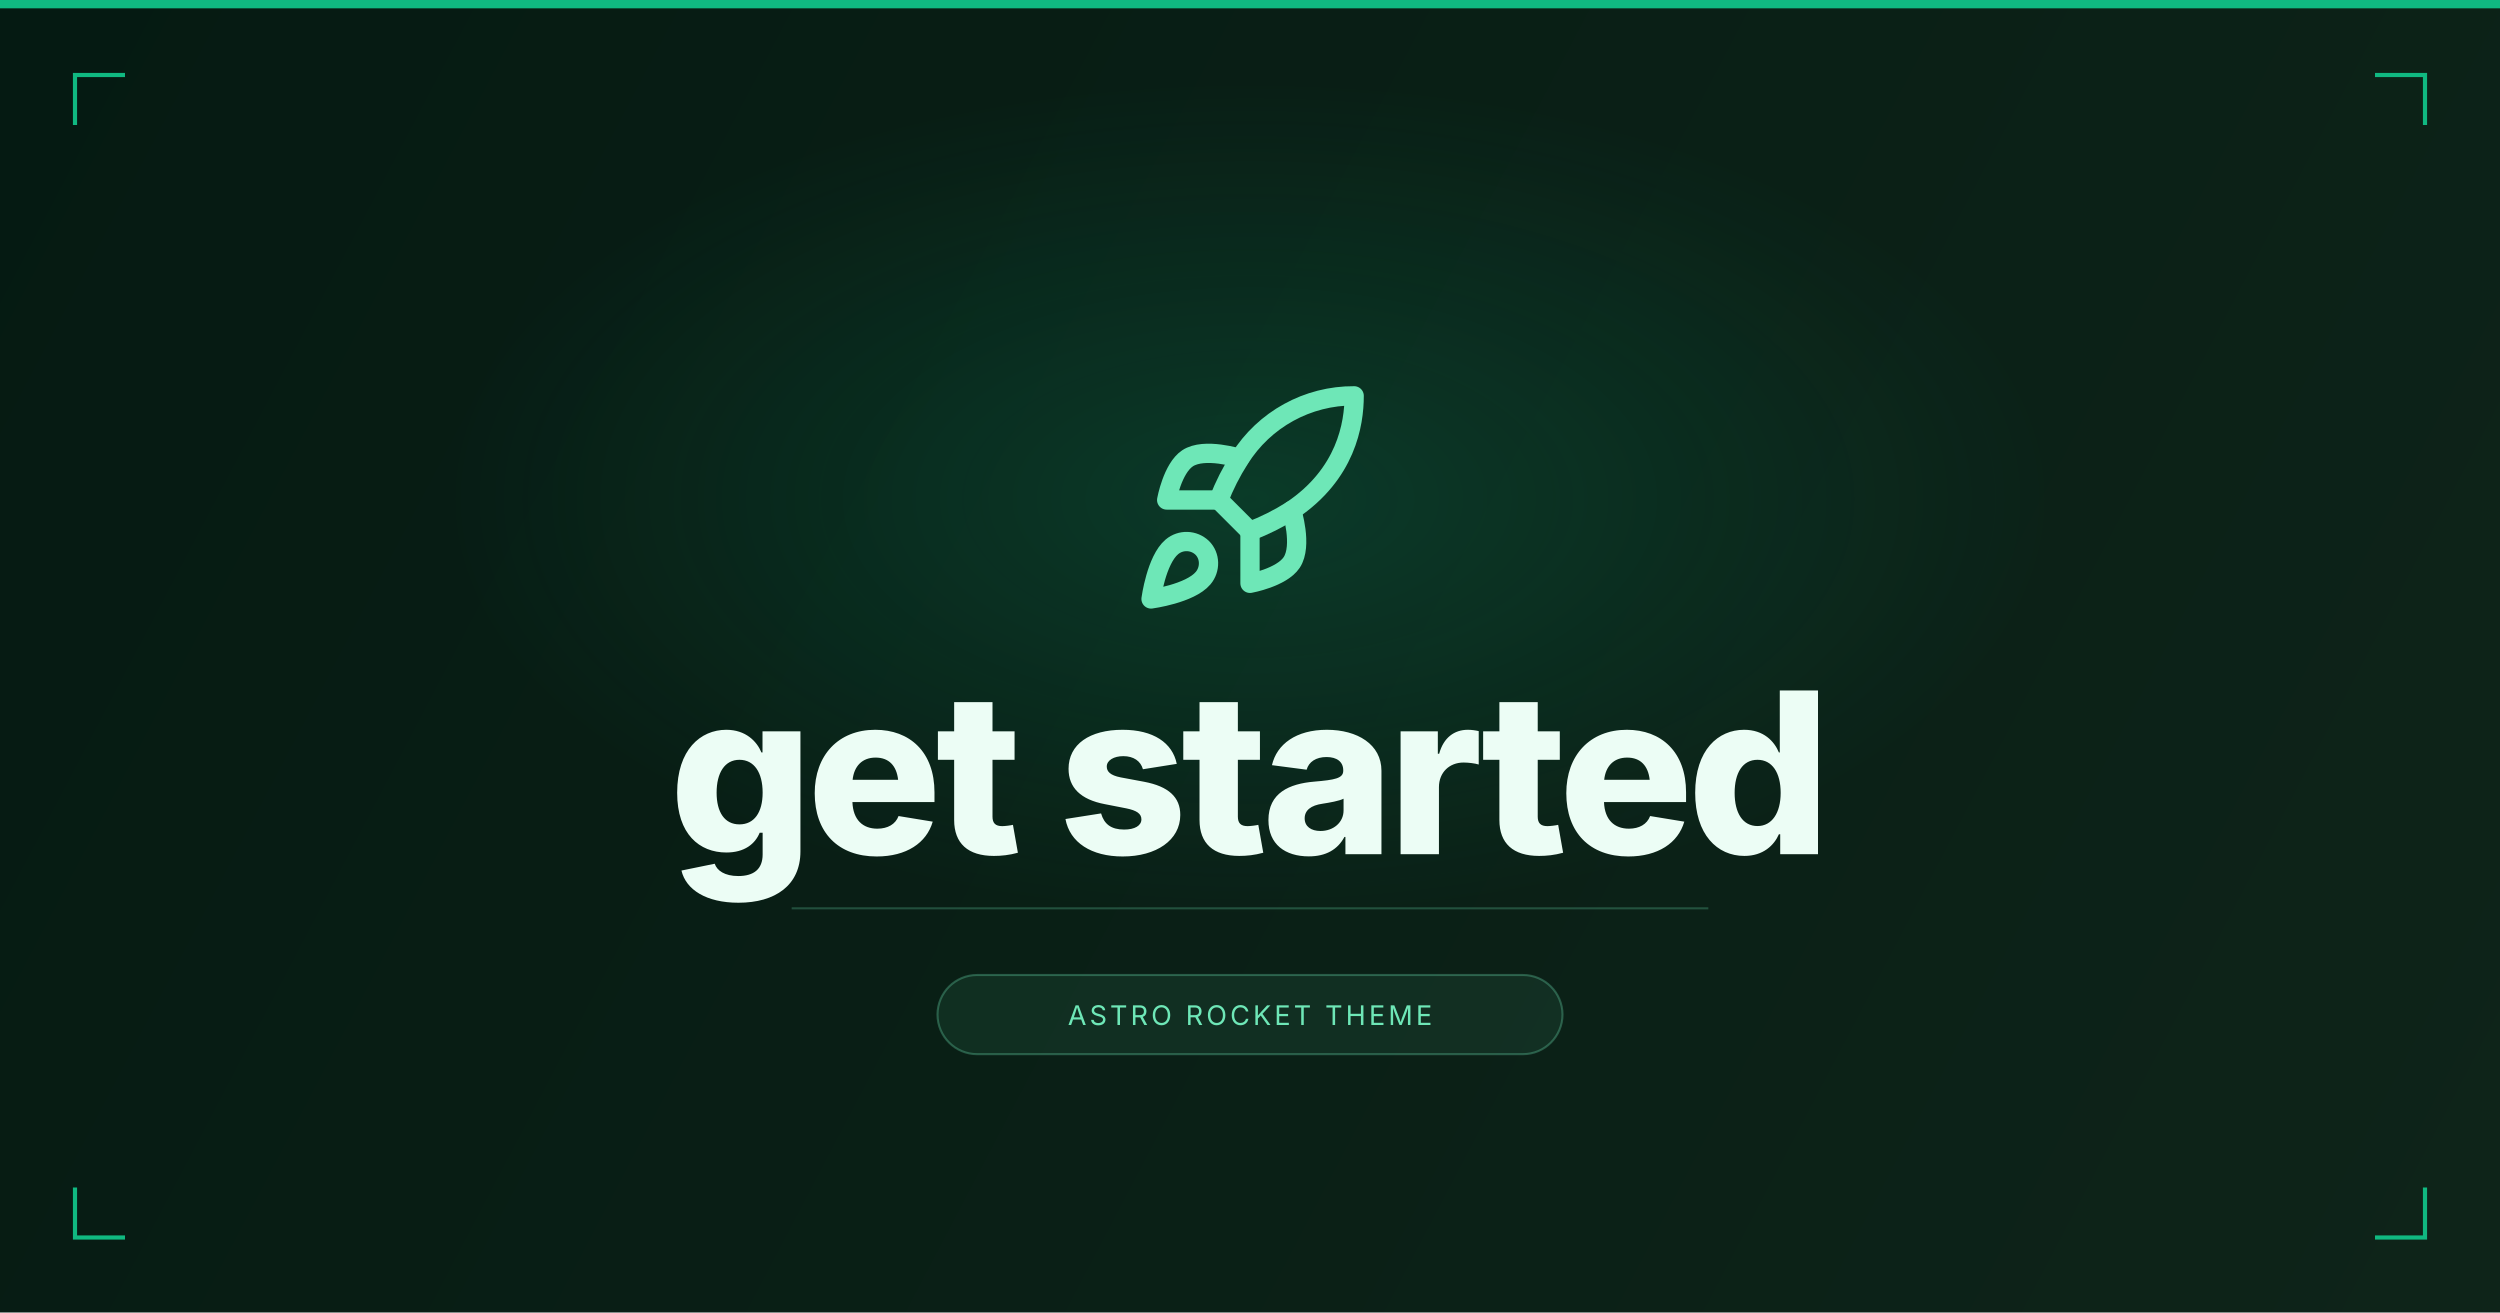
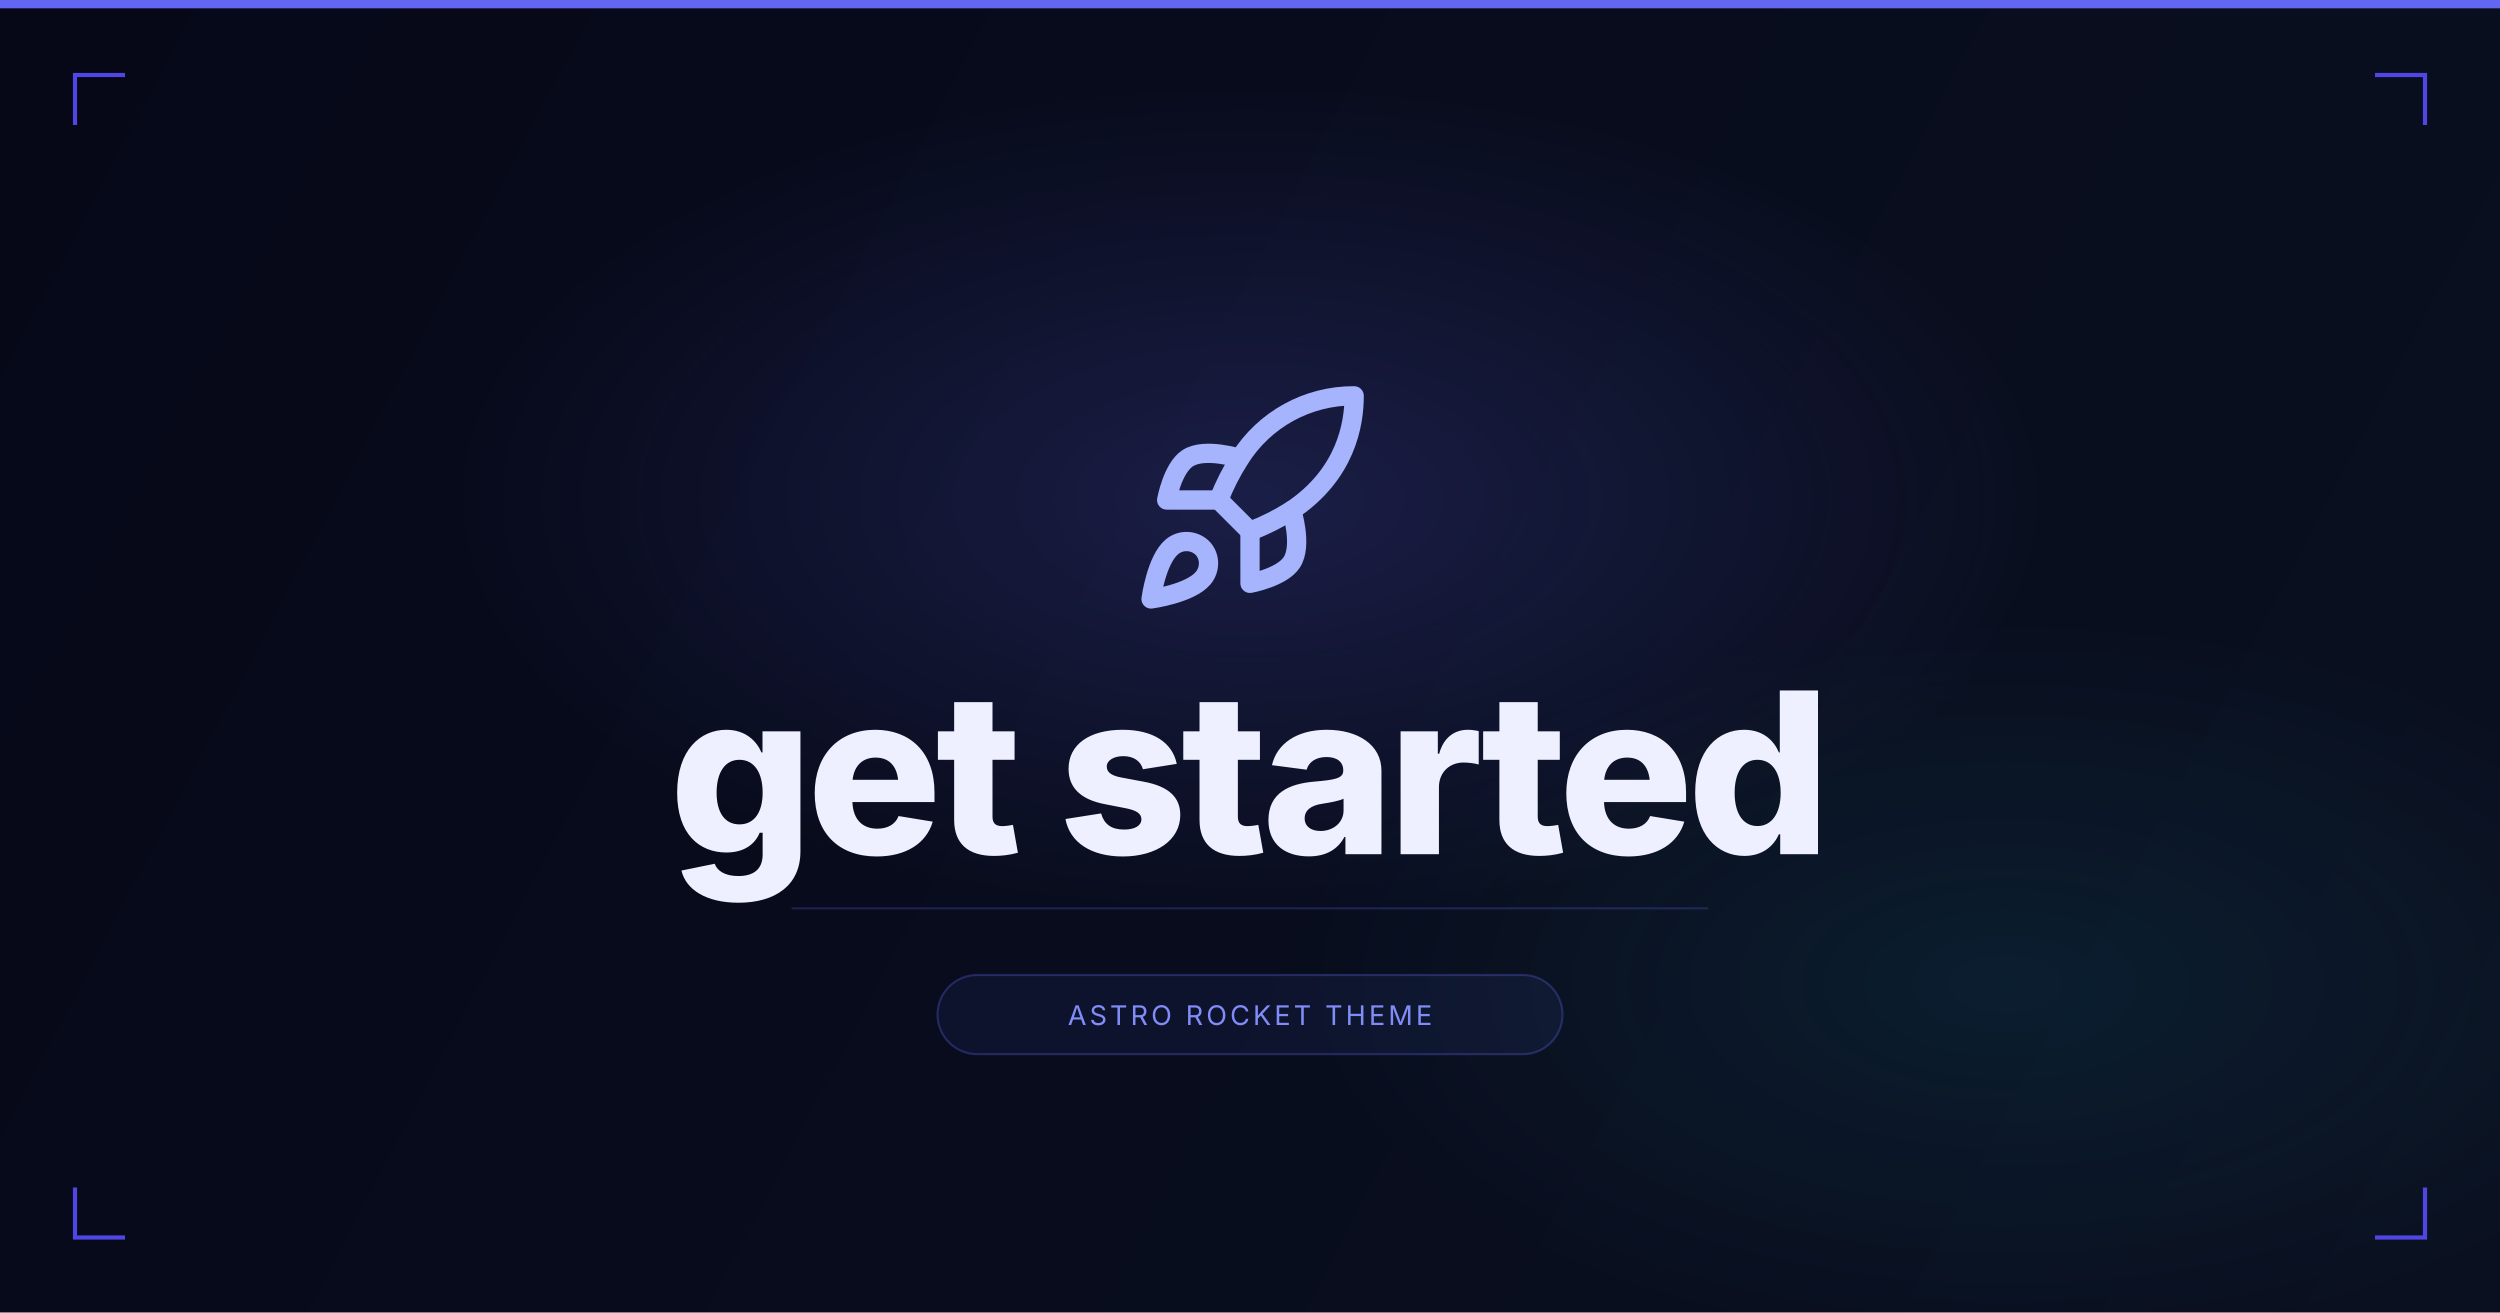
<svg xmlns="http://www.w3.org/2000/svg" width="1200" height="630" viewBox="0 0 1200 630" fill="none">
  <style>
    .bi-bd { display: none }
    html.dark .bi-bl { display: none }
    html.dark .bi-bd { display: block }
-     .bi-ic { stroke: #6ee7b7 }
-     .bi-tt { fill: #ecfdf5 }
-     .bi-sl { stroke: rgba(110,231,183,.25) }
-     .bi-bb { fill: rgba(110,231,183,.08); stroke: rgba(110,231,183,.3) }
-     .bi-bt { fill: #6ee7b7 }
-     .bi-cr { stroke: #10b981 }
+     .bi-ic { stroke: #a5b4fc }
+     .bi-tt { fill: #eef0ff }
+     .bi-sl { stroke: rgba(99,102,241,.25) }
+     .bi-bb { fill: rgba(99,102,241,.08); stroke: rgba(99,102,241,.3) }
+     .bi-bt { fill: #818cf8 }
+     .bi-cr { stroke: #4f46e5 }
  </style>
  <defs>
    <linearGradient id="args-bl" x1="0" y1="0" x2="1200" y2="630" gradientUnits="userSpaceOnUse">
-       <stop offset="0%" stop-color="#051a12" />
-       <stop offset="100%" stop-color="#0e2419" />
+       <stop offset="0%" stop-color="#060818" />
+       <stop offset="100%" stop-color="#0a1020" />
    </linearGradient>
    <linearGradient id="args-bd" x1="0" y1="0" x2="1200" y2="630" gradientUnits="userSpaceOnUse">
-       <stop offset="0%" stop-color="#051a12" />
-       <stop offset="100%" stop-color="#0e2419" />
+       <stop offset="0%" stop-color="#060818" />
+       <stop offset="100%" stop-color="#0a1020" />
    </linearGradient>
    <radialGradient id="args-glow" cx="50%" cy="38%" r="32%" gradientUnits="objectBoundingBox">
-       <stop offset="0%" stop-color="#10b981" stop-opacity="0.18" />
-       <stop offset="100%" stop-color="#10b981" stop-opacity="0" />
+       <stop offset="0%" stop-color="#6366f1" stop-opacity="0.20" />
+       <stop offset="100%" stop-color="#6366f1" stop-opacity="0" />
+     </radialGradient>
+     <radialGradient id="args-glow2" cx="80%" cy="75%" r="28%" gradientUnits="objectBoundingBox">
+       <stop offset="0%" stop-color="#22d3ee" stop-opacity="0.08" />
+       <stop offset="100%" stop-color="#22d3ee" stop-opacity="0" />
    </radialGradient>
  </defs>
  <rect width="1200" height="630" fill="url(#args-bl)" class="bi-bl" />
  <rect width="1200" height="630" fill="url(#args-bd)" class="bi-bd" />
  <rect width="1200" height="630" fill="url(#args-glow)" />
-   <rect x="0" y="0" width="1200" height="4" fill="#10b981" />
-   <g transform="translate(540, 180) scale(5)" stroke="#065f46" stroke-width="1.85" stroke-linecap="round" stroke-linejoin="round" fill="none" class="bi-ic">
+   <rect width="1200" height="630" fill="url(#args-glow2)" />
+   <rect x="0" y="0" width="1200" height="4" fill="#6366f1" />
+   <g transform="translate(540, 180) scale(5)" stroke="#312e81" stroke-width="1.85" stroke-linecap="round" stroke-linejoin="round" fill="none" class="bi-ic">
    <path d="M4.5 16.5c-1.5 1.26-2 5-2 5s3.74-.5 5-2c.71-.84.7-2.13-.09-2.91a2.18 2.18 0 0 0-2.91-.09z" />
    <path d="m12 15-3-3a22 22 0 0 1 2-3.95A12.88 12.88 0 0 1 22 2c0 2.72-.78 7.5-6 11a22.35 22.35 0 0 1-4 2z" />
    <path d="M9 12H4s.55-3.03 2-4c1.62-1.08 5 0 5 0" />
    <path d="M12 15v5s3.03-.55 4-2c1.08-1.62 0-5 0-5" />
  </g>
-   <text x="600" y="410" font-family="'Outfit Variable', 'Outfit', -apple-system, BlinkMacSystemFont, 'Segoe UI', sans-serif" font-size="108" font-weight="800" fill="#ecfdf5" text-anchor="middle" letter-spacing="-3" class="bi-tt">get started</text>
-   <line x1="380" y1="436" x2="820" y2="436" stroke="rgba(110,231,183,0.5)" stroke-width="1" class="bi-sl" />
-   <rect x="450" y="468" width="300" height="38" rx="19" fill="rgba(110,231,183,0.12)" stroke="rgba(16,185,129,0.4)" stroke-width="1" class="bi-bb" />
-   <text x="600" y="492" font-family="'Outfit Variable', 'Outfit', -apple-system, BlinkMacSystemFont, 'Segoe UI', sans-serif" font-size="13" fill="#6ee7b7" text-anchor="middle" letter-spacing="1.5" class="bi-bt">ASTRO ROCKET THEME</text>
+   <text x="600" y="410" font-family="'Outfit Variable', 'Outfit', -apple-system, BlinkMacSystemFont, 'Segoe UI', sans-serif" font-size="108" font-weight="800" fill="#eef0ff" text-anchor="middle" letter-spacing="-3" class="bi-tt">get started</text>
+   <line x1="380" y1="436" x2="820" y2="436" stroke="rgba(99,102,241,0.5)" stroke-width="1" class="bi-sl" />
+   <rect x="450" y="468" width="300" height="38" rx="19" fill="rgba(99,102,241,0.12)" stroke="rgba(79,70,229,0.4)" stroke-width="1" class="bi-bb" />
+   <text x="600" y="492" font-family="'Outfit Variable', 'Outfit', -apple-system, BlinkMacSystemFont, 'Segoe UI', sans-serif" font-size="13" fill="#818cf8" text-anchor="middle" letter-spacing="1.5" class="bi-bt">ASTRO ROCKET THEME</text>
  <path d="M 36 60 L 36 36 L 60 36" stroke-width="2" fill="none" class="bi-cr" />
  <path d="M 1140 36 L 1164 36 L 1164 60" stroke-width="2" fill="none" class="bi-cr" />
  <path d="M 36 570 L 36 594 L 60 594" stroke-width="2" fill="none" class="bi-cr" />
  <path d="M 1140 594 L 1164 594 L 1164 570" stroke-width="2" fill="none" class="bi-cr" />
</svg>
